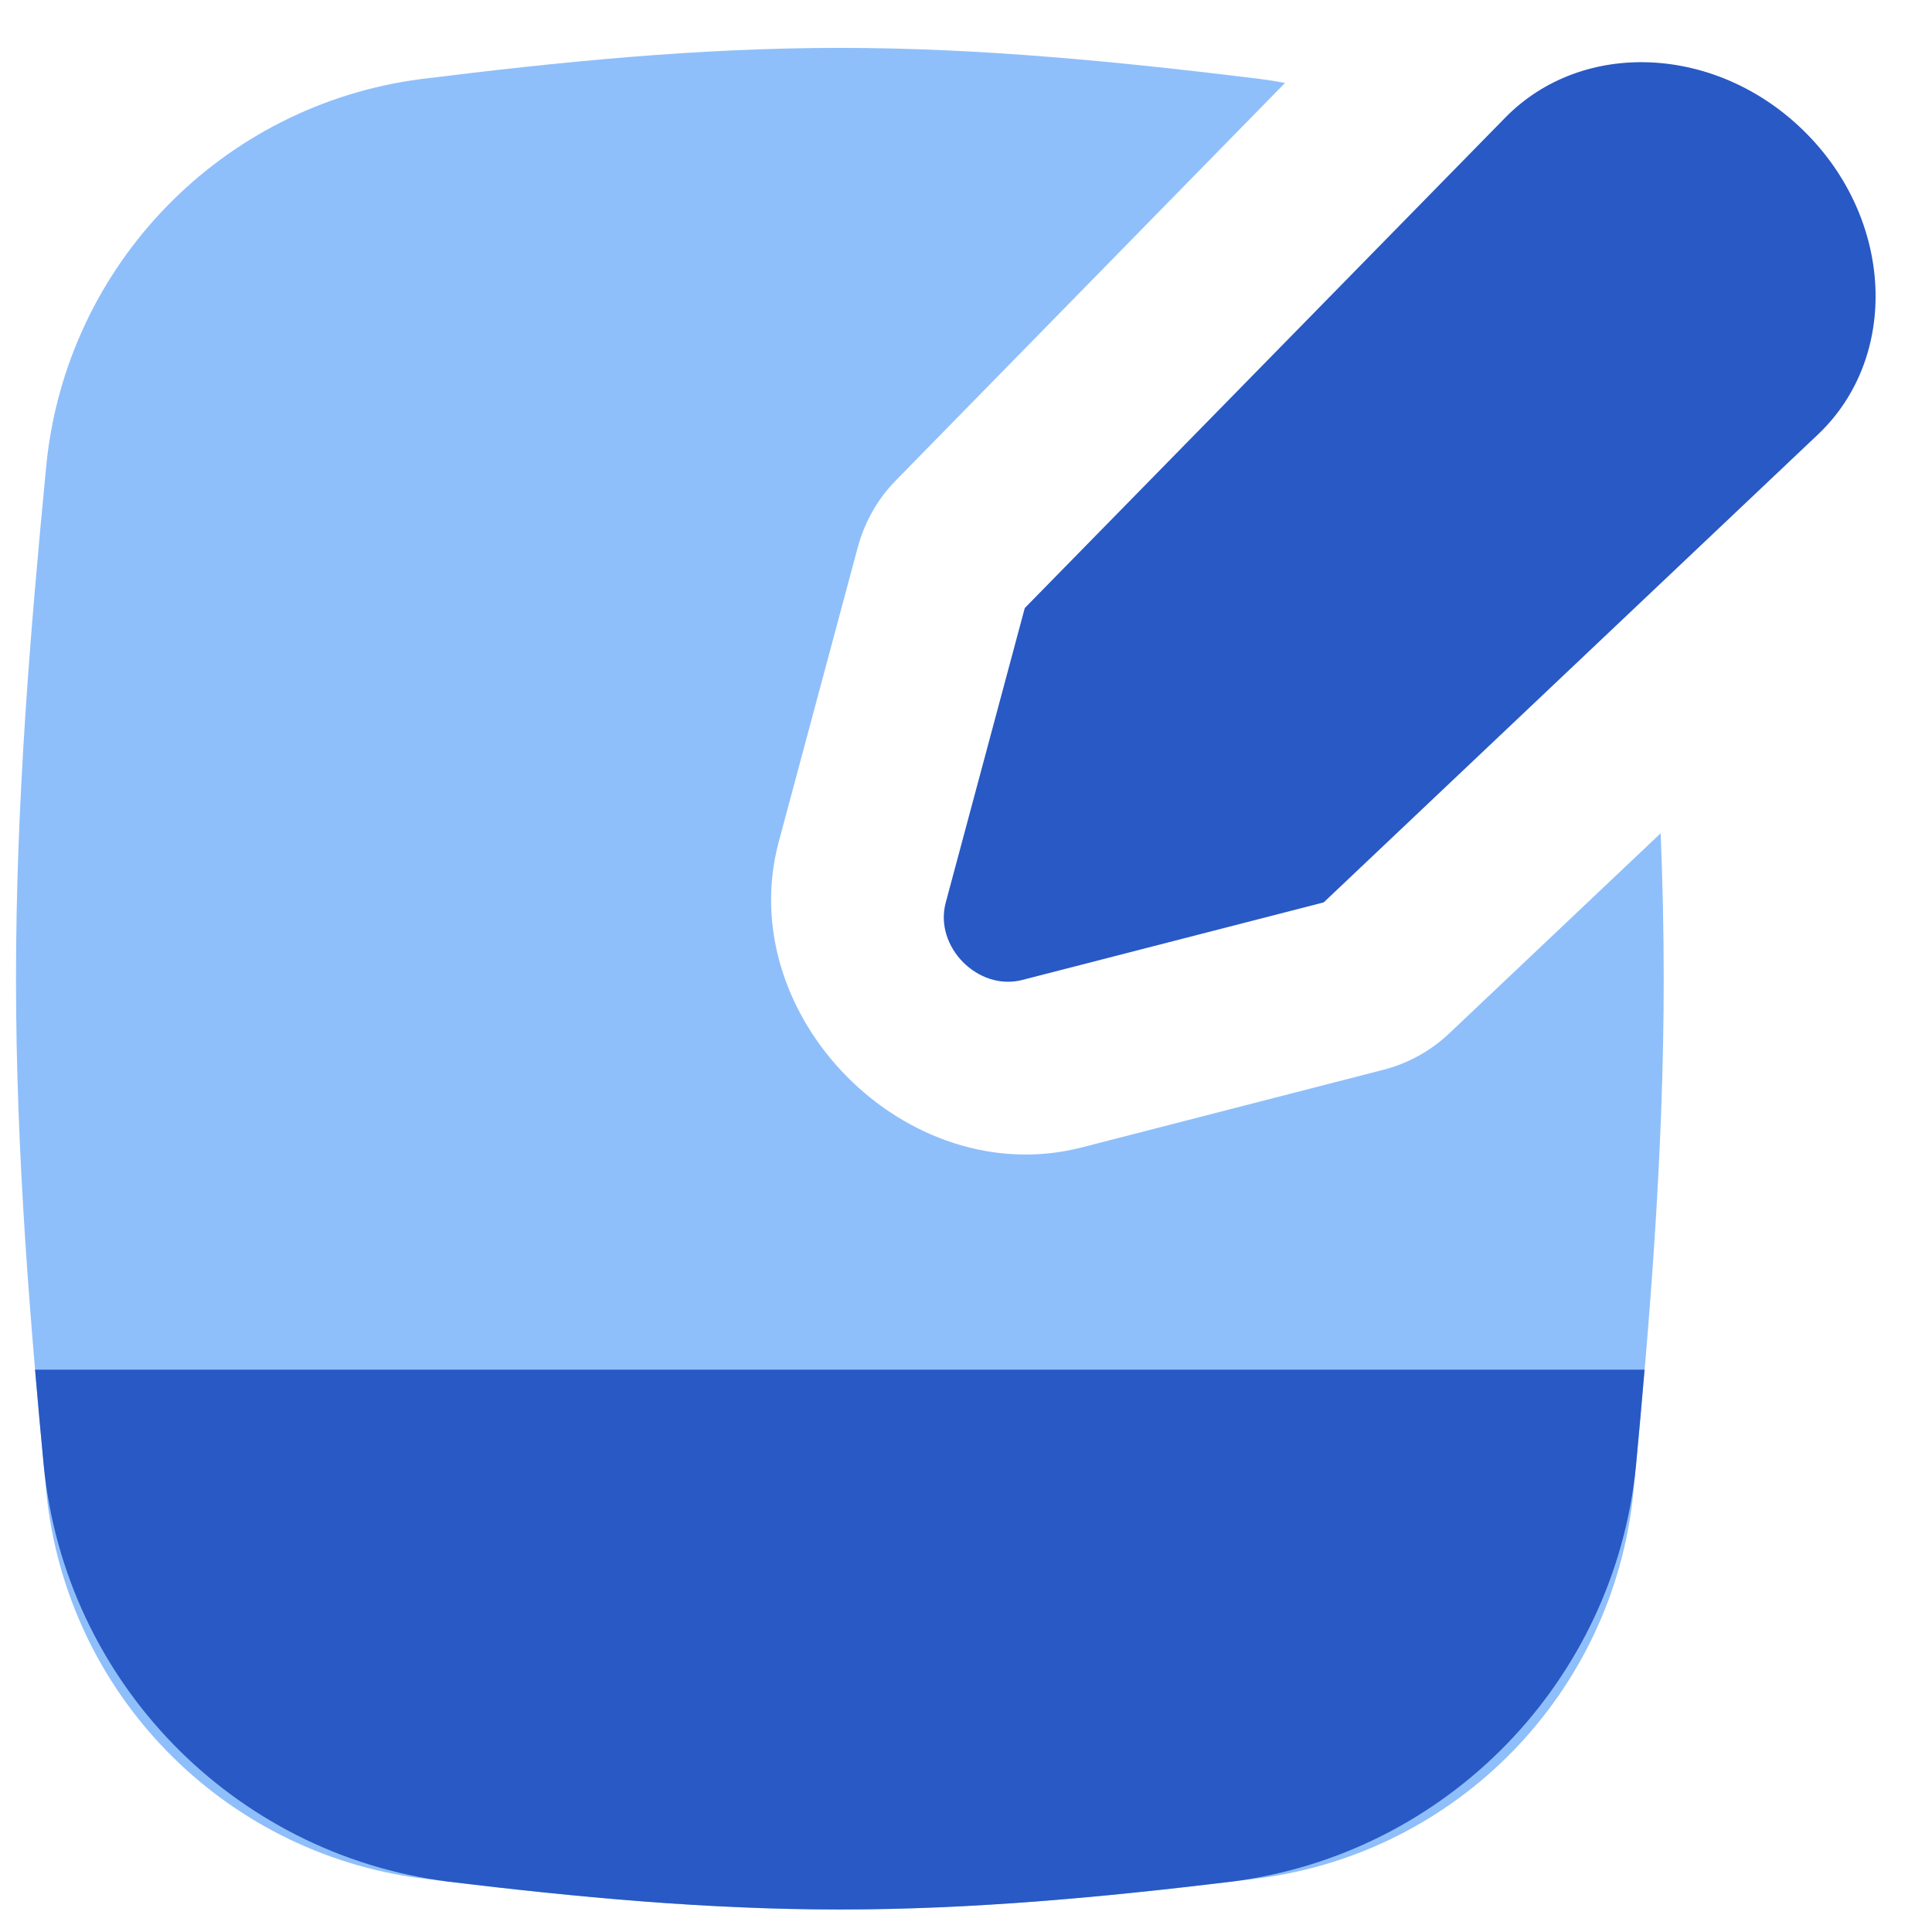
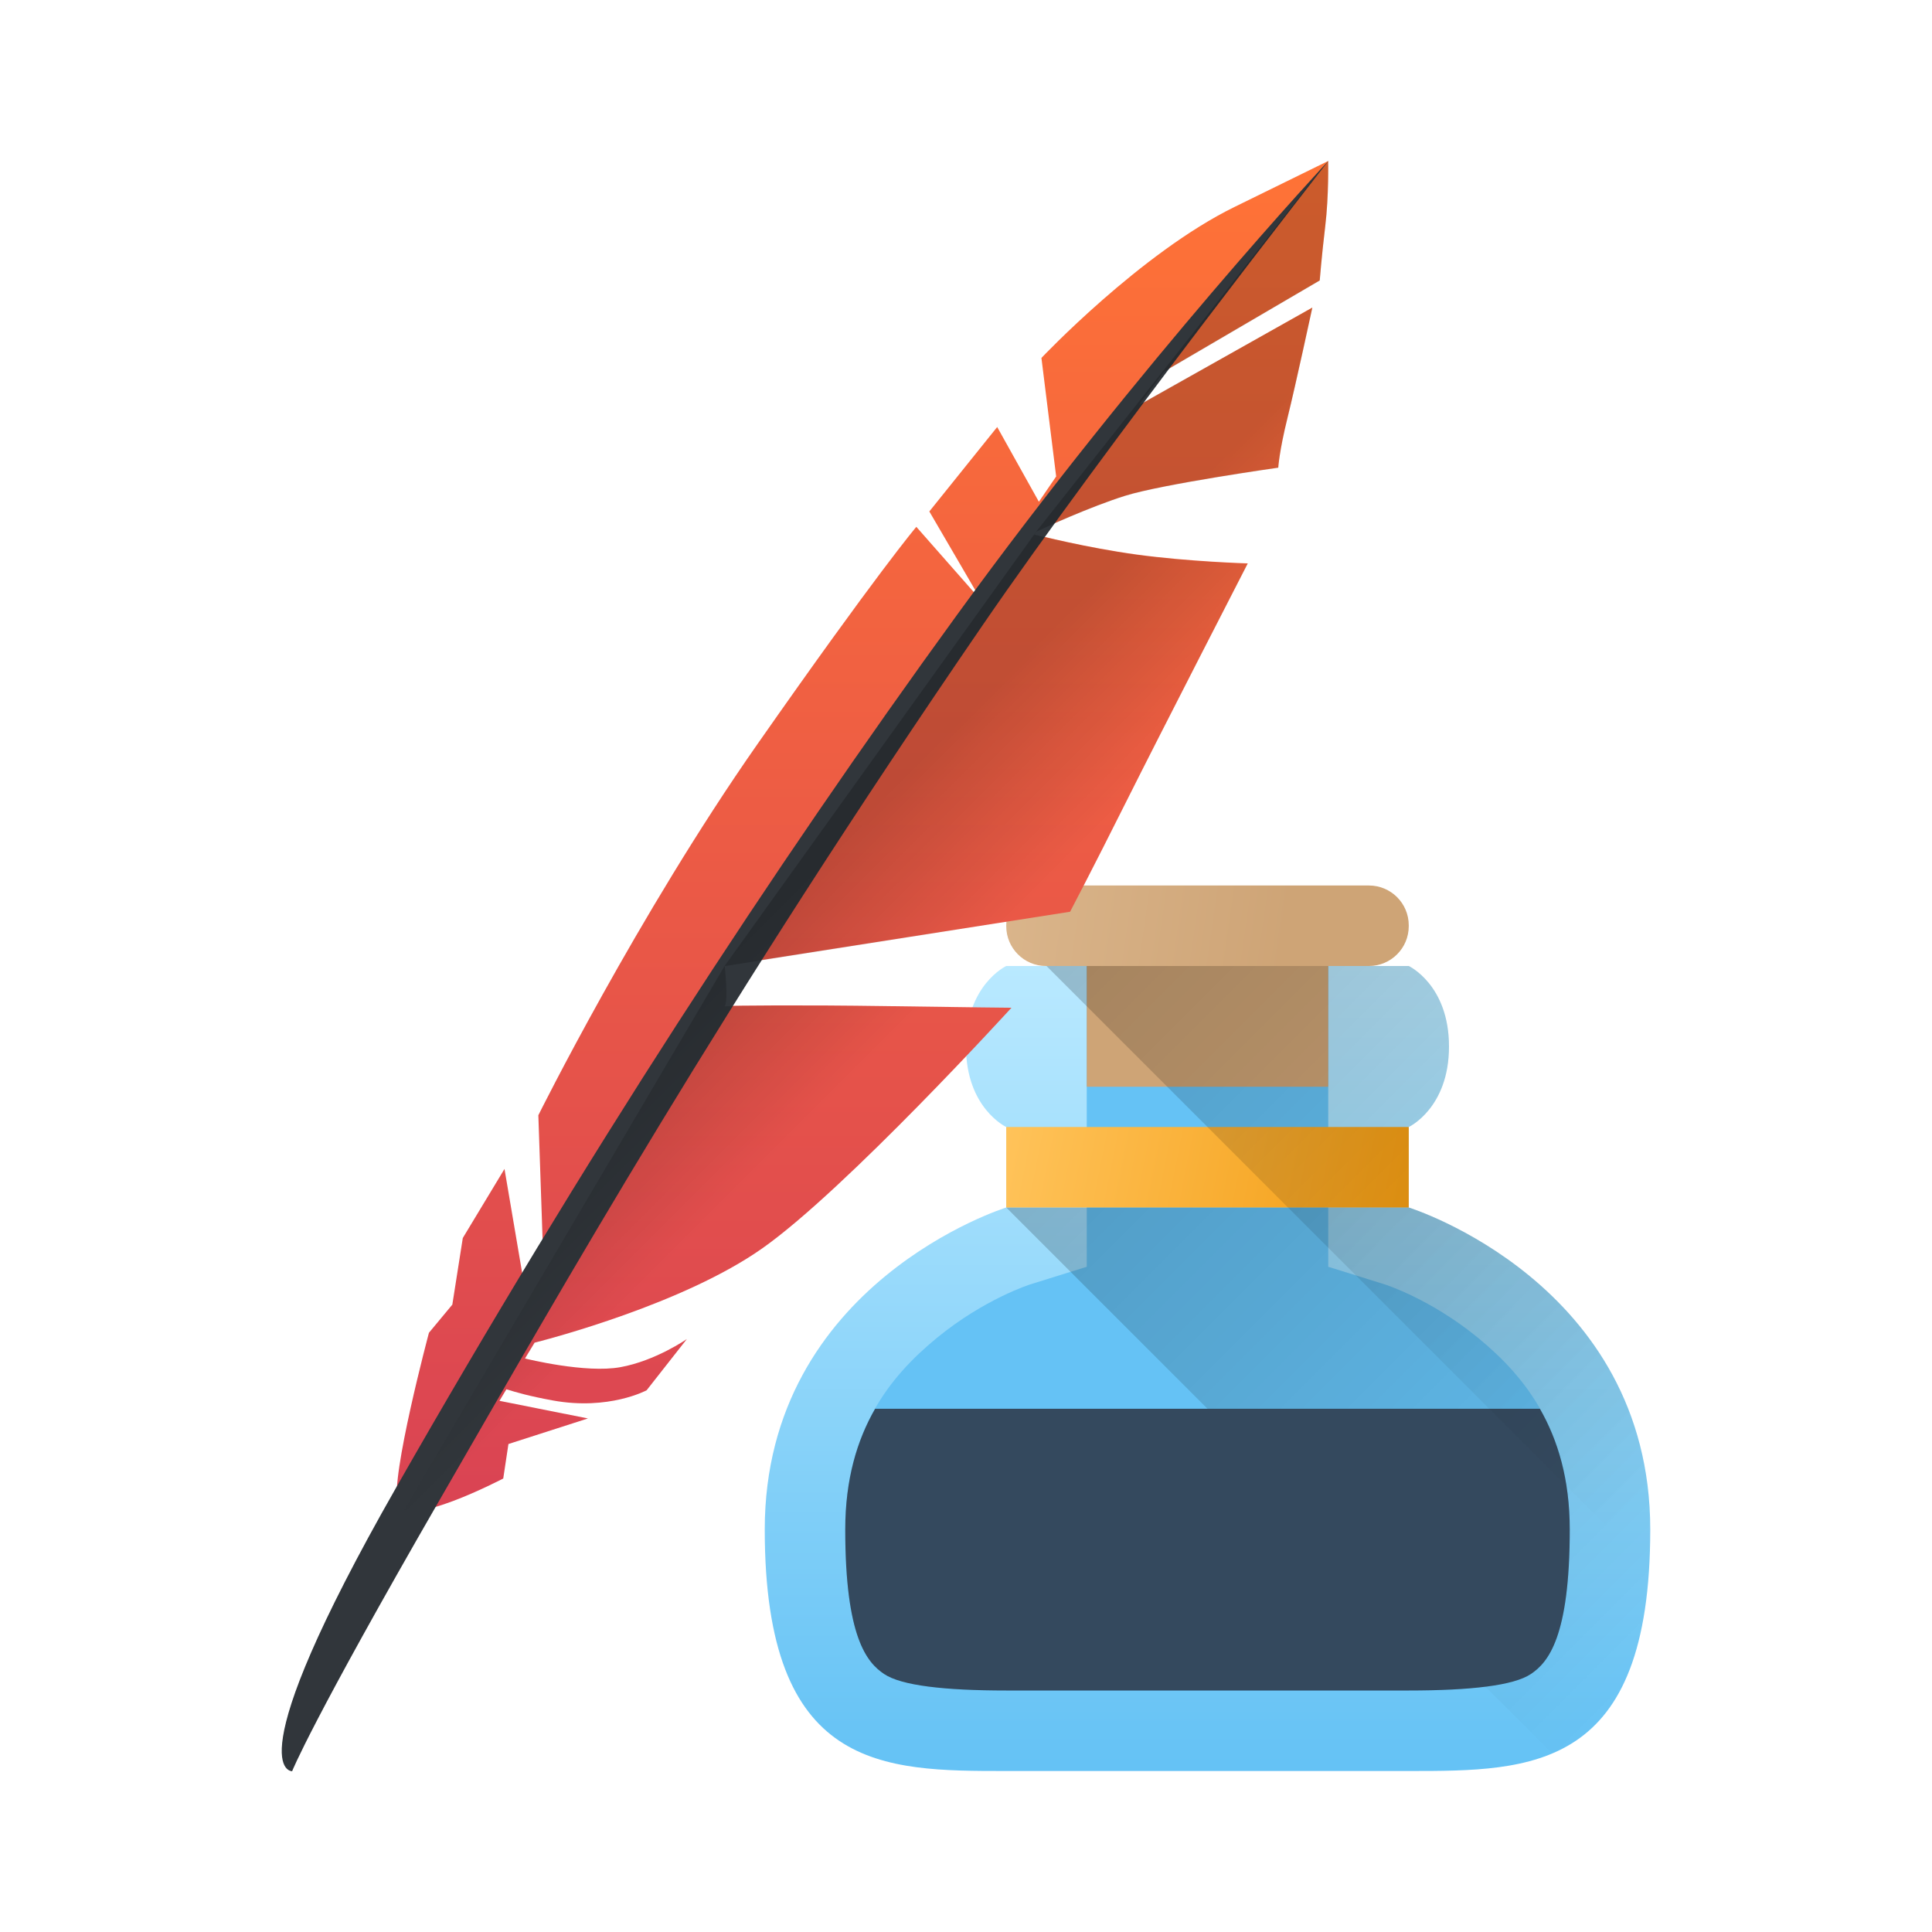
- <svg xmlns="http://www.w3.org/2000/svg" fill="none" viewBox="0 0 64 64" id="IconNotepad" height="64" width="64">
-   <g id="IconNotepad">
-     <path id="Subtract" fill="#8fbffa" fill-rule="evenodd" d="M28.416 18.126c0.229 -0.837 0.654 -1.591 1.243 -2.194L42.569 2.747a13.989 13.989 0 0 0 -0.869 -0.137C37.179 2.057 32.544 1.586 27.822 1.586S18.469 2.057 13.947 2.619A14.331 14.331 0 0 0 1.536 15.392c-0.535 5.531 -1.006 11.218 -1.006 17.029 0 5.806 0.471 11.493 1.006 17.024a14.331 14.331 0 0 0 12.411 12.777c4.517 0.562 9.152 1.033 13.874 1.033 4.722 0 9.358 -0.471 13.879 -1.033a14.331 14.331 0 0 0 12.407 -12.777c0.535 -5.531 1.006 -11.218 1.006 -17.024 0 -1.618 -0.037 -3.223 -0.101 -4.818L48 34.24a4.978 4.978 0 0 1 -2.19 1.202l-9.979 2.569C30.034 39.497 24.251 33.655 25.797 27.886l2.619 -9.76Z" clip-rule="evenodd" stroke-width="1" />
-     <path id="Intersect" fill="#2859c5" d="M14.843 62.331a15.429 15.429 0 0 1 -13.394 -13.787c-0.101 -1.051 -0.197 -2.112 -0.288 -3.173l53.317 0c-0.091 1.061 -0.183 2.121 -0.283 3.173a15.424 15.424 0 0 1 -13.394 13.787c-4.238 0.512 -8.571 0.923 -12.983 0.923 -4.407 0 -8.741 -0.411 -12.974 -0.923Z" stroke-width="1" />
-     <path id="Vector" fill="#2859c5" d="M49.865 3.895 33.947 20.142l-2.619 9.76c-0.389 1.463 1.074 2.939 2.537 2.56l9.984 -2.569 16.37 -15.497c2.72 -2.578 2.514 -7.136 -0.462 -10.057 -2.903 -2.857 -7.333 -3.054 -9.893 -0.443Z" stroke-width="1" />
+ <svg xmlns="http://www.w3.org/2000/svg" xmlns:xlink="http://www.w3.org/1999/xlink" width="48" height="48">
+   <defs>
+     <linearGradient id="a" y1="30" x1="34" y2="28" x2="24" gradientUnits="userSpaceOnUse">
+       <stop stop-color="#f39c12" />
+       <stop offset="1" stop-color="#ffc35a" />
+     </linearGradient>
+     <linearGradient id="b" y1="30" x1="24" y2="44" x2="38" gradientUnits="userSpaceOnUse">
+       <stop />
+       <stop offset="1" stop-opacity="0" />
+     </linearGradient>
+     <linearGradient id="c" y1="37" y2="4" x2="0" gradientUnits="userSpaceOnUse">
+       <stop stop-color="#da4453" />
+       <stop offset="1" stop-color="#ff7336" />
+     </linearGradient>
+     <linearGradient xlink:href="#b" id="d" y1="22.313" x1="20.438" y2="25.406" x2="23.531" gradientUnits="userSpaceOnUse" />
+     <linearGradient id="e" y1="45" y2="24" x2="0" gradientUnits="userSpaceOnUse">
+       <stop stop-color="#60c0f4" />
+       <stop offset="1" stop-color="#b9e9ff" />
+     </linearGradient>
+     <linearGradient id="f" y1="23" x1="32" y2="22" x2="25" gradientUnits="userSpaceOnUse" gradientTransform="translate(-1)">
+       <stop stop-color="#cea476" />
+       <stop offset="1" stop-color="#dab58b" />
+     </linearGradient>
+     <linearGradient xlink:href="#b" id="g" y1="24" x1="25" y2="38" x2="39" gradientUnits="userSpaceOnUse" />
+   </defs>
+   <g transform="translate(1)">
+     <g fill-rule="evenodd">
+       <path fill="url(#e)" d="m24 24c0 0-1 .467-1 2 0 1.533 1 2 1 2v2c0 0-6 1.867-6 8 0 6 2.933 6 6 6h10c3.067 0 6 0 6-6 0-6.133-6-8-6-8v-2c0 0 1-.467 1-2 0-1.533-1-2-1-2z" />
+       <path fill="#65c2f5" d="m26 24v7.473l-1.406.438c0 0-1.138.359-2.324 1.334-1.186.975-2.27 2.341-2.27 4.756 0 2.674.536 3.302.965 3.59.428.288 1.502.41 3.035.41h10c1.533 0 2.607-.122 3.035-.41.428-.288.965-.916.965-3.59 0-2.414-1.084-3.781-2.27-4.756-1.186-.975-2.324-1.334-2.324-1.334l-1.406-.438v-7.473z" />
+       <path opacity=".2" fill="url(#b)" d="m24 30l13.559 13.559c1.44-.608 2.441-2.059 2.441-5.559 0-6.133-6-8-6-8z" />
+     </g>
+     <g stroke-linejoin="bevel">
+       <g stroke-width="2">
+         <rect width="10" x="24" y="28" fill="url(#a)" height="2" stroke-linecap="round" />
+         <path fill="#34495e" d="m20.742 35c-.447.78-.742 1.747-.742 3 0 2.674.536 3.302.965 3.59.428.288 1.502.41 3.035.41h10c1.533 0 2.607-.122 3.035-.41.428-.288.965-.916.965-3.59 0-1.253-.296-2.22-.742-3z" />
+       </g>
+       <g stroke-linecap="round" stroke-width="4">
+         <rect width="10" x="24" y="22" fill="url(#f)" rx=".989" height="2" />
+         <rect width="6" x="26" y="24" fill="#cea476" height="3" />
+       </g>
+     </g>
+     <path opacity=".2" fill="url(#g)" fill-rule="evenodd" d="m25 24l14.969 14.969c.019-.306.031-.625.031-.969 0-6.133-6-8-6-8v-2c0 0 1-.467 1-2 0-1.533-1-2-1-2z" />
+   </g>
+   <g fill-rule="evenodd" transform="translate(-1)">
+     <path fill="url(#c)" d="m33.998 4l-2.33 1.143c-2.332 1.144-4.794 3.75-4.794 3.75l.366 2.944c-.138.201-.283.415-.429.629l-1.036-1.857-1.686 2.098 1.191 2.042c-.007.011-.016.023-.023.034l-1.491-1.694c0 0-.971 1.143-3.95 5.402-2.979 4.259-5.441 9.217-5.441 9.217l.115 3.368c-.16.237-.33.494-.487.725l-.469-2.759-1.036 1.716-.26 1.655-.581.699c0 0-.962 3.599-.778 4.249.184.651 2.624-.628 2.624-.628l.129-.857 1.975-.635-2.198-.438c.053-.089.118-.197.172-.287.263.081.573.172 1.154.278 1.393.254 2.33-.253 2.33-.253l1-1.273c0 0-.777.541-1.652.699-.861.157-2.326-.205-2.37-.216.077-.127.159-.264.238-.393.37-.094 3.703-.964 5.662-2.346 2.073-1.462 6.186-5.975 6.186-5.975 0 0-.992-.009-3.129-.041-2.01-.03-3.794-.016-4 0 .093-.149 0-1 0-1l8.586-1.344c0 0 .552-1.049 1.394-2.733.842-1.684 3.02-5.922 3.02-5.922 0 0-1.462-.042-2.768-.221-1.246-.172-2.425-.472-2.536-.5.015-.023.031-.047.046-.07.181-.084 1.346-.62 2.215-.891.939-.292 3.801-.697 3.801-.697 0 0 .023-.405.229-1.236.206-.832.618-2.742.618-2.742l-4.981 2.806c.21-.288.408-.545.613-.817l4.551-2.663c0 0 .046-.584.137-1.348.092-.764.072-1.621.072-1.621" />
+     <path fill="#31363b" d="m34 4c0 0-4.621 4.941-9.222 11.275-4.601 6.334-9.268 13.499-13.934 21.68-4.052 7.104-2.586 7.05-2.586 7.05 0 0 .46-1.184 3.677-6.761 3.076-5.331 6.967-12.216 13.474-21.705 3.101-4.522 8.59-11.534 8.59-11.534" />
+     <path opacity=".2" fill="url(#d)" d="m33.998 4l-.707.883-2.577 3.298-3.972 5.03c.181-.084 1.345-.62 2.215-.891.939-.292 3.801-.697 3.801-.697 0 0 .024-.405.23-1.236.206-.832.617-2.742.617-2.742l-4.3 2.409c.21-.288.408-.544.613-.816l3.871-2.266c0 0 .045-.584.137-1.348.092-.764.072-1.621.072-1.621m-7.256 9.209l-7.742 10.791 8.586-1.344c0 0 .553-1.05 1.395-2.734.842-1.684 3.02-5.922 3.02-5.922 0 0-1.462-.041-2.768-.221-1.246-.172-2.426-.472-2.537-.5.015-.023.032-.047.047-.07m-7.742 10.791l-7.965 13.52c.58.204 2.465-.785 2.465-.785l.129-.855 1.977-.635-2.199-.439c.053-.089.118-.195.172-.285.263.081.573.171 1.154.277 1.393.254 2.328-.252 2.328-.252l1.01-1.273c0 0-.778.54-1.652.699-.861.157-2.325-.206-2.369-.217.077-.127.158-.263.236-.393.37-.094 3.703-.964 5.662-2.346 2.073-1.462 6.186-5.975 6.186-5.975 0 0-.992-.009-3.129-.041-2.01-.03-3.794-.016-4 0 .093-.149 0-1 0-1" />
  </g>
</svg>
